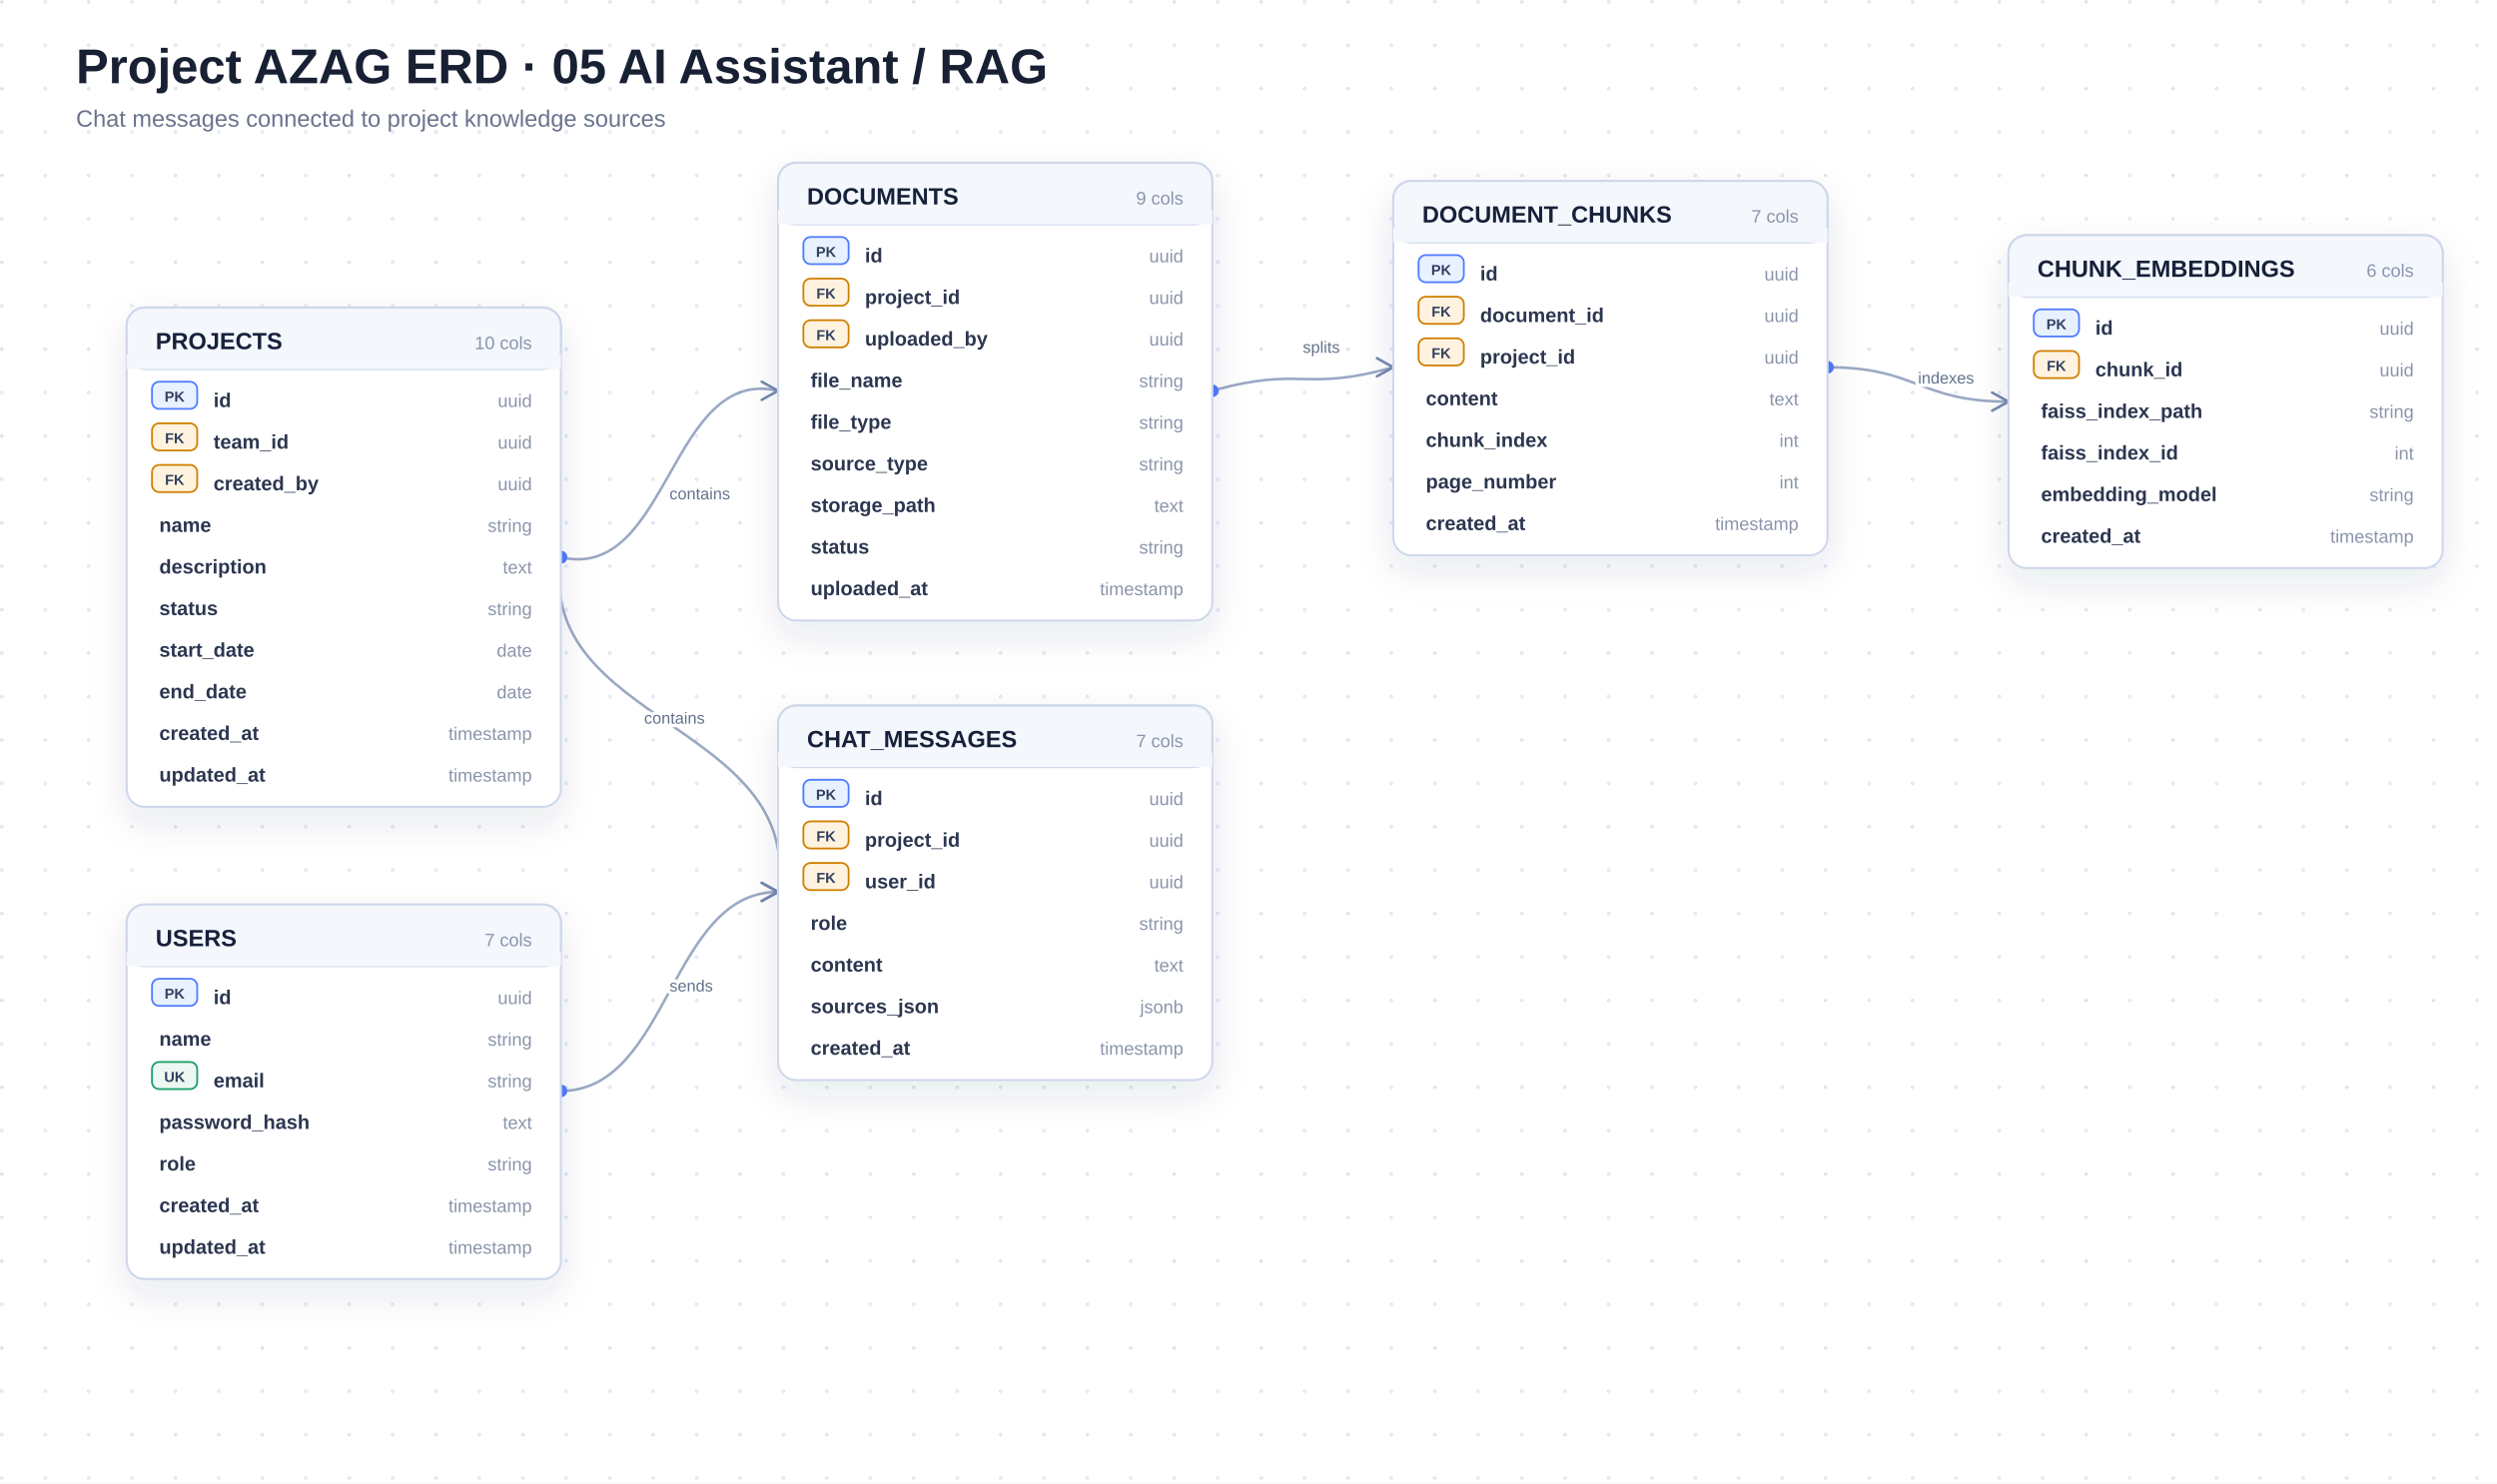
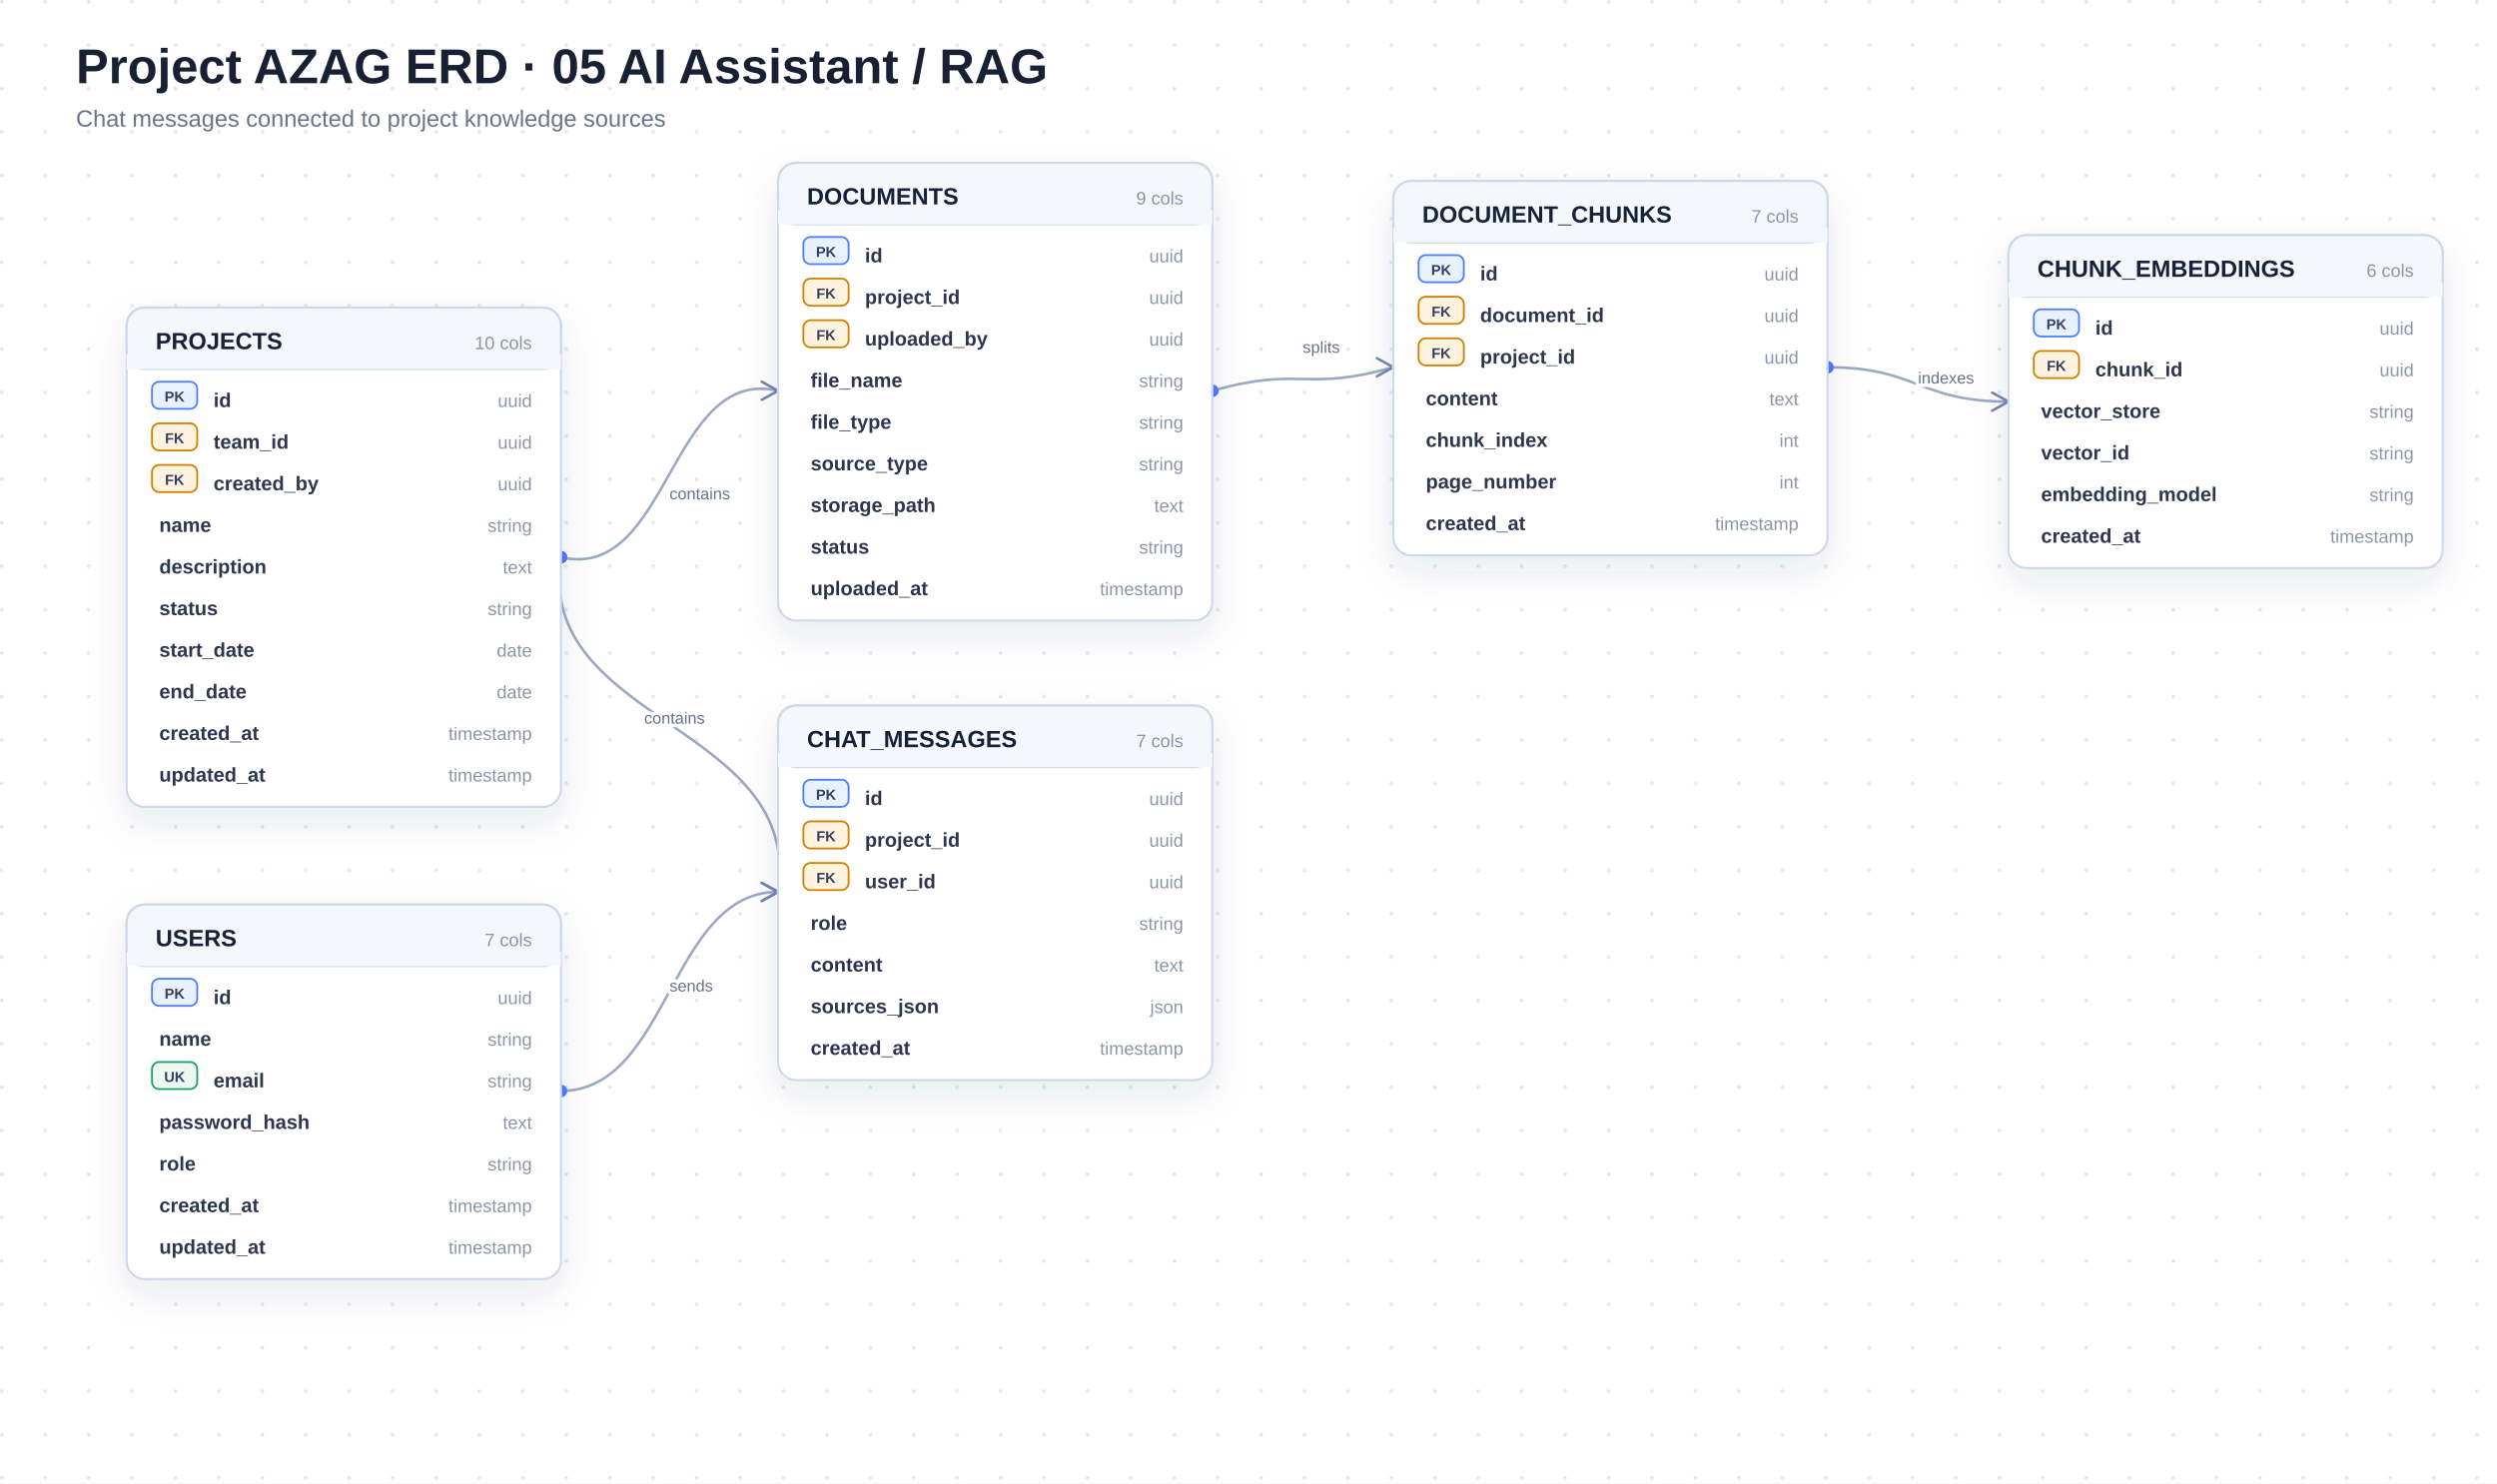
<svg xmlns="http://www.w3.org/2000/svg" width="1380" height="820" viewBox="0 0 1380 820">
  <defs>
    <pattern id="grid" width="24" height="24" patternUnits="userSpaceOnUse">
      <circle cx="1" cy="1" r="1" fill="#dce3f0" />
    </pattern>
    <filter id="shadow" x="-20%" y="-20%" width="140%" height="140%">
      <feDropShadow dx="0" dy="8" stdDeviation="10" flood-color="#1c2b4a" flood-opacity="0.10" />
    </filter>
  </defs>
  <style>
    .canvas { fill: #fff; }
    .grid { fill: url(#grid); }
    .title { font: 700 27px Arial, sans-serif; fill: #182033; }
    .subtitle { font: 400 13px Arial, sans-serif; fill: #69738d; }
    .table-bg { fill: #fff; stroke: #cfd8ea; stroke-width: 1.2; filter: url(#shadow); }
    .table-head, .table-head-square { fill: #f4f7fc; }
    .table-head { stroke: #cfd8ea; stroke-width: 1.2; }
    .table-title { font: 700 13px Arial, sans-serif; fill: #17213a; }
    .table-count { font: 400 10px Arial, sans-serif; fill: #8a94aa; text-anchor: end; }
    .col-name { font: 600 11px Arial, sans-serif; fill: #2c3650; }
    .col-type { font: 400 10px Arial, sans-serif; fill: #8a94aa; text-anchor: end; }
    .chip.pk { fill: #e8f1ff; stroke: #4f7cff; }
    .chip.fk { fill: #fff3df; stroke: #d08000; }
    .chip.uk { fill: #edf8f2; stroke: #1a9e6a; }
    .chip-text { font: 700 8px Arial, sans-serif; fill: #31405f; text-anchor: middle; }
    .rel { fill: none; stroke: #7588ad; stroke-width: 1.45; opacity: .72; }
    .rel-dot { fill: #4f7cff; }
    .crow { fill: none; stroke: #7588ad; stroke-width: 1.45; stroke-linecap: round; stroke-linejoin: round; }
    .rel-label { font: 500 9px Arial, sans-serif; fill: #65728d; paint-order: stroke; stroke: #fff; stroke-width: 4px; stroke-linejoin: round; }
  </style>
  <rect width="1380" height="820" class="canvas" />
  <rect width="1380" height="820" class="grid" />
  <text x="42" y="46" class="title">Project AZAG ERD · 05 AI Assistant / RAG</text>
  <text x="42" y="70" class="subtitle">Chat messages connected to project knowledge sources</text>
  <g>
    <path d="M310,308 C296,400 444,400 430,493" class="rel" />
    <circle cx="310" cy="308" r="3.5" class="rel-dot" />
    <path d="M421,488 L430,493 L421,498" class="crow" />
    <text x="356" y="400" class="rel-label">contains</text>
    <path d="M310,603 C370,603 370,493 430,493" class="rel" />
    <circle cx="310" cy="603" r="3.5" class="rel-dot" />
    <path d="M421,488 L430,493 L421,498" class="crow" />
    <text x="370" y="548" class="rel-label">sends</text>
    <path d="M310,308 C370,322 370,202 430,216" class="rel" />
    <circle cx="310" cy="308" r="3.5" class="rel-dot" />
    <path d="M421,211 L430,216 L421,221" class="crow" />
    <text x="370" y="276" class="rel-label">contains</text>
    <path d="M670,216 C720,202 720,217 770,203" class="rel" />
    <circle cx="670" cy="216" r="3.5" class="rel-dot" />
    <path d="M761,198 L770,203 L761,208" class="crow" />
    <text x="720" y="195" class="rel-label">splits</text>
    <path d="M1010,203 C1060,203 1060,222 1110,222" class="rel" />
    <circle cx="1010" cy="203" r="3.5" class="rel-dot" />
    <path d="M1101,217 L1110,222 L1101,227" class="crow" />
    <text x="1060" y="212" class="rel-label">indexes</text>
  </g>
  <g>
    <g class="table">
      <rect x="70" y="170" width="240" height="276" rx="10" class="table-bg" />
      <rect x="70" y="170" width="240" height="34" rx="10" class="table-head" />
      <rect x="70" y="196" width="240" height="8" class="table-head-square" />
      <text x="86" y="193" class="table-title">PROJECTS</text>
      <text x="294" y="193" class="table-count">10 cols</text>
      <rect x="84" y="211" width="25" height="15" rx="4" class="chip pk" />
      <text x="96.5" y="222" class="chip-text">PK</text>
      <text x="118" y="225" class="col-name">id</text>
      <text x="294" y="225" class="col-type">uuid</text>
      <rect x="84" y="234" width="25" height="15" rx="4" class="chip fk" />
      <text x="96.5" y="245" class="chip-text">FK</text>
      <text x="118" y="248" class="col-name">team_id</text>
      <text x="294" y="248" class="col-type">uuid</text>
      <rect x="84" y="257" width="25" height="15" rx="4" class="chip fk" />
      <text x="96.5" y="268" class="chip-text">FK</text>
      <text x="118" y="271" class="col-name">created_by</text>
      <text x="294" y="271" class="col-type">uuid</text>
      <text x="88" y="294" class="col-name">name</text>
      <text x="294" y="294" class="col-type">string</text>
      <text x="88" y="317" class="col-name">description</text>
      <text x="294" y="317" class="col-type">text</text>
      <text x="88" y="340" class="col-name">status</text>
      <text x="294" y="340" class="col-type">string</text>
      <text x="88" y="363" class="col-name">start_date</text>
      <text x="294" y="363" class="col-type">date</text>
      <text x="88" y="386" class="col-name">end_date</text>
      <text x="294" y="386" class="col-type">date</text>
      <text x="88" y="409" class="col-name">created_at</text>
      <text x="294" y="409" class="col-type">timestamp</text>
      <text x="88" y="432" class="col-name">updated_at</text>
      <text x="294" y="432" class="col-type">timestamp</text>
    </g>
    <g class="table">
      <rect x="70" y="500" width="240" height="207" rx="10" class="table-bg" />
      <rect x="70" y="500" width="240" height="34" rx="10" class="table-head" />
      <rect x="70" y="526" width="240" height="8" class="table-head-square" />
      <text x="86" y="523" class="table-title">USERS</text>
      <text x="294" y="523" class="table-count">7 cols</text>
      <rect x="84" y="541" width="25" height="15" rx="4" class="chip pk" />
      <text x="96.5" y="552" class="chip-text">PK</text>
      <text x="118" y="555" class="col-name">id</text>
      <text x="294" y="555" class="col-type">uuid</text>
      <text x="88" y="578" class="col-name">name</text>
      <text x="294" y="578" class="col-type">string</text>
      <rect x="84" y="587" width="25" height="15" rx="4" class="chip uk" />
      <text x="96.5" y="598" class="chip-text">UK</text>
      <text x="118" y="601" class="col-name">email</text>
      <text x="294" y="601" class="col-type">string</text>
      <text x="88" y="624" class="col-name">password_hash</text>
      <text x="294" y="624" class="col-type">text</text>
      <text x="88" y="647" class="col-name">role</text>
      <text x="294" y="647" class="col-type">string</text>
      <text x="88" y="670" class="col-name">created_at</text>
      <text x="294" y="670" class="col-type">timestamp</text>
      <text x="88" y="693" class="col-name">updated_at</text>
      <text x="294" y="693" class="col-type">timestamp</text>
    </g>
    <g class="table">
      <rect x="430" y="390" width="240" height="207" rx="10" class="table-bg" />
      <rect x="430" y="390" width="240" height="34" rx="10" class="table-head" />
      <rect x="430" y="416" width="240" height="8" class="table-head-square" />
      <text x="446" y="413" class="table-title">CHAT_MESSAGES</text>
      <text x="654" y="413" class="table-count">7 cols</text>
      <rect x="444" y="431" width="25" height="15" rx="4" class="chip pk" />
      <text x="456.5" y="442" class="chip-text">PK</text>
      <text x="478" y="445" class="col-name">id</text>
      <text x="654" y="445" class="col-type">uuid</text>
      <rect x="444" y="454" width="25" height="15" rx="4" class="chip fk" />
      <text x="456.5" y="465" class="chip-text">FK</text>
      <text x="478" y="468" class="col-name">project_id</text>
      <text x="654" y="468" class="col-type">uuid</text>
      <rect x="444" y="477" width="25" height="15" rx="4" class="chip fk" />
      <text x="456.5" y="488" class="chip-text">FK</text>
      <text x="478" y="491" class="col-name">user_id</text>
      <text x="654" y="491" class="col-type">uuid</text>
      <text x="448" y="514" class="col-name">role</text>
      <text x="654" y="514" class="col-type">string</text>
      <text x="448" y="537" class="col-name">content</text>
      <text x="654" y="537" class="col-type">text</text>
      <text x="448" y="560" class="col-name">sources_json</text>
-       <text x="654" y="560" class="col-type">jsonb</text>
+       <text x="654" y="560" class="col-type">json</text>
      <text x="448" y="583" class="col-name">created_at</text>
      <text x="654" y="583" class="col-type">timestamp</text>
    </g>
    <g class="table">
      <rect x="430" y="90" width="240" height="253" rx="10" class="table-bg" />
      <rect x="430" y="90" width="240" height="34" rx="10" class="table-head" />
      <rect x="430" y="116" width="240" height="8" class="table-head-square" />
      <text x="446" y="113" class="table-title">DOCUMENTS</text>
      <text x="654" y="113" class="table-count">9 cols</text>
      <rect x="444" y="131" width="25" height="15" rx="4" class="chip pk" />
      <text x="456.5" y="142" class="chip-text">PK</text>
      <text x="478" y="145" class="col-name">id</text>
      <text x="654" y="145" class="col-type">uuid</text>
      <rect x="444" y="154" width="25" height="15" rx="4" class="chip fk" />
      <text x="456.5" y="165" class="chip-text">FK</text>
      <text x="478" y="168" class="col-name">project_id</text>
      <text x="654" y="168" class="col-type">uuid</text>
      <rect x="444" y="177" width="25" height="15" rx="4" class="chip fk" />
      <text x="456.5" y="188" class="chip-text">FK</text>
      <text x="478" y="191" class="col-name">uploaded_by</text>
      <text x="654" y="191" class="col-type">uuid</text>
      <text x="448" y="214" class="col-name">file_name</text>
      <text x="654" y="214" class="col-type">string</text>
      <text x="448" y="237" class="col-name">file_type</text>
      <text x="654" y="237" class="col-type">string</text>
      <text x="448" y="260" class="col-name">source_type</text>
      <text x="654" y="260" class="col-type">string</text>
      <text x="448" y="283" class="col-name">storage_path</text>
      <text x="654" y="283" class="col-type">text</text>
      <text x="448" y="306" class="col-name">status</text>
      <text x="654" y="306" class="col-type">string</text>
      <text x="448" y="329" class="col-name">uploaded_at</text>
      <text x="654" y="329" class="col-type">timestamp</text>
    </g>
    <g class="table">
      <rect x="770" y="100" width="240" height="207" rx="10" class="table-bg" />
      <rect x="770" y="100" width="240" height="34" rx="10" class="table-head" />
      <rect x="770" y="126" width="240" height="8" class="table-head-square" />
      <text x="786" y="123" class="table-title">DOCUMENT_CHUNKS</text>
      <text x="994" y="123" class="table-count">7 cols</text>
      <rect x="784" y="141" width="25" height="15" rx="4" class="chip pk" />
      <text x="796.5" y="152" class="chip-text">PK</text>
      <text x="818" y="155" class="col-name">id</text>
      <text x="994" y="155" class="col-type">uuid</text>
      <rect x="784" y="164" width="25" height="15" rx="4" class="chip fk" />
      <text x="796.5" y="175" class="chip-text">FK</text>
      <text x="818" y="178" class="col-name">document_id</text>
      <text x="994" y="178" class="col-type">uuid</text>
      <rect x="784" y="187" width="25" height="15" rx="4" class="chip fk" />
      <text x="796.5" y="198" class="chip-text">FK</text>
      <text x="818" y="201" class="col-name">project_id</text>
      <text x="994" y="201" class="col-type">uuid</text>
      <text x="788" y="224" class="col-name">content</text>
      <text x="994" y="224" class="col-type">text</text>
      <text x="788" y="247" class="col-name">chunk_index</text>
      <text x="994" y="247" class="col-type">int</text>
      <text x="788" y="270" class="col-name">page_number</text>
      <text x="994" y="270" class="col-type">int</text>
      <text x="788" y="293" class="col-name">created_at</text>
      <text x="994" y="293" class="col-type">timestamp</text>
    </g>
    <g class="table">
      <rect x="1110" y="130" width="240" height="184" rx="10" class="table-bg" />
      <rect x="1110" y="130" width="240" height="34" rx="10" class="table-head" />
      <rect x="1110" y="156" width="240" height="8" class="table-head-square" />
      <text x="1126" y="153" class="table-title">CHUNK_EMBEDDINGS</text>
      <text x="1334" y="153" class="table-count">6 cols</text>
      <rect x="1124" y="171" width="25" height="15" rx="4" class="chip pk" />
      <text x="1136.5" y="182" class="chip-text">PK</text>
      <text x="1158" y="185" class="col-name">id</text>
      <text x="1334" y="185" class="col-type">uuid</text>
      <rect x="1124" y="194" width="25" height="15" rx="4" class="chip fk" />
      <text x="1136.5" y="205" class="chip-text">FK</text>
      <text x="1158" y="208" class="col-name">chunk_id</text>
      <text x="1334" y="208" class="col-type">uuid</text>
-       <text x="1128" y="231" class="col-name">faiss_index_path</text>
+       <text x="1128" y="231" class="col-name">vector_store</text>
      <text x="1334" y="231" class="col-type">string</text>
-       <text x="1128" y="254" class="col-name">faiss_index_id</text>
-       <text x="1334" y="254" class="col-type">int</text>
+       <text x="1128" y="254" class="col-name">vector_id</text>
+       <text x="1334" y="254" class="col-type">string</text>
      <text x="1128" y="277" class="col-name">embedding_model</text>
      <text x="1334" y="277" class="col-type">string</text>
      <text x="1128" y="300" class="col-name">created_at</text>
      <text x="1334" y="300" class="col-type">timestamp</text>
    </g>
  </g>
</svg>
